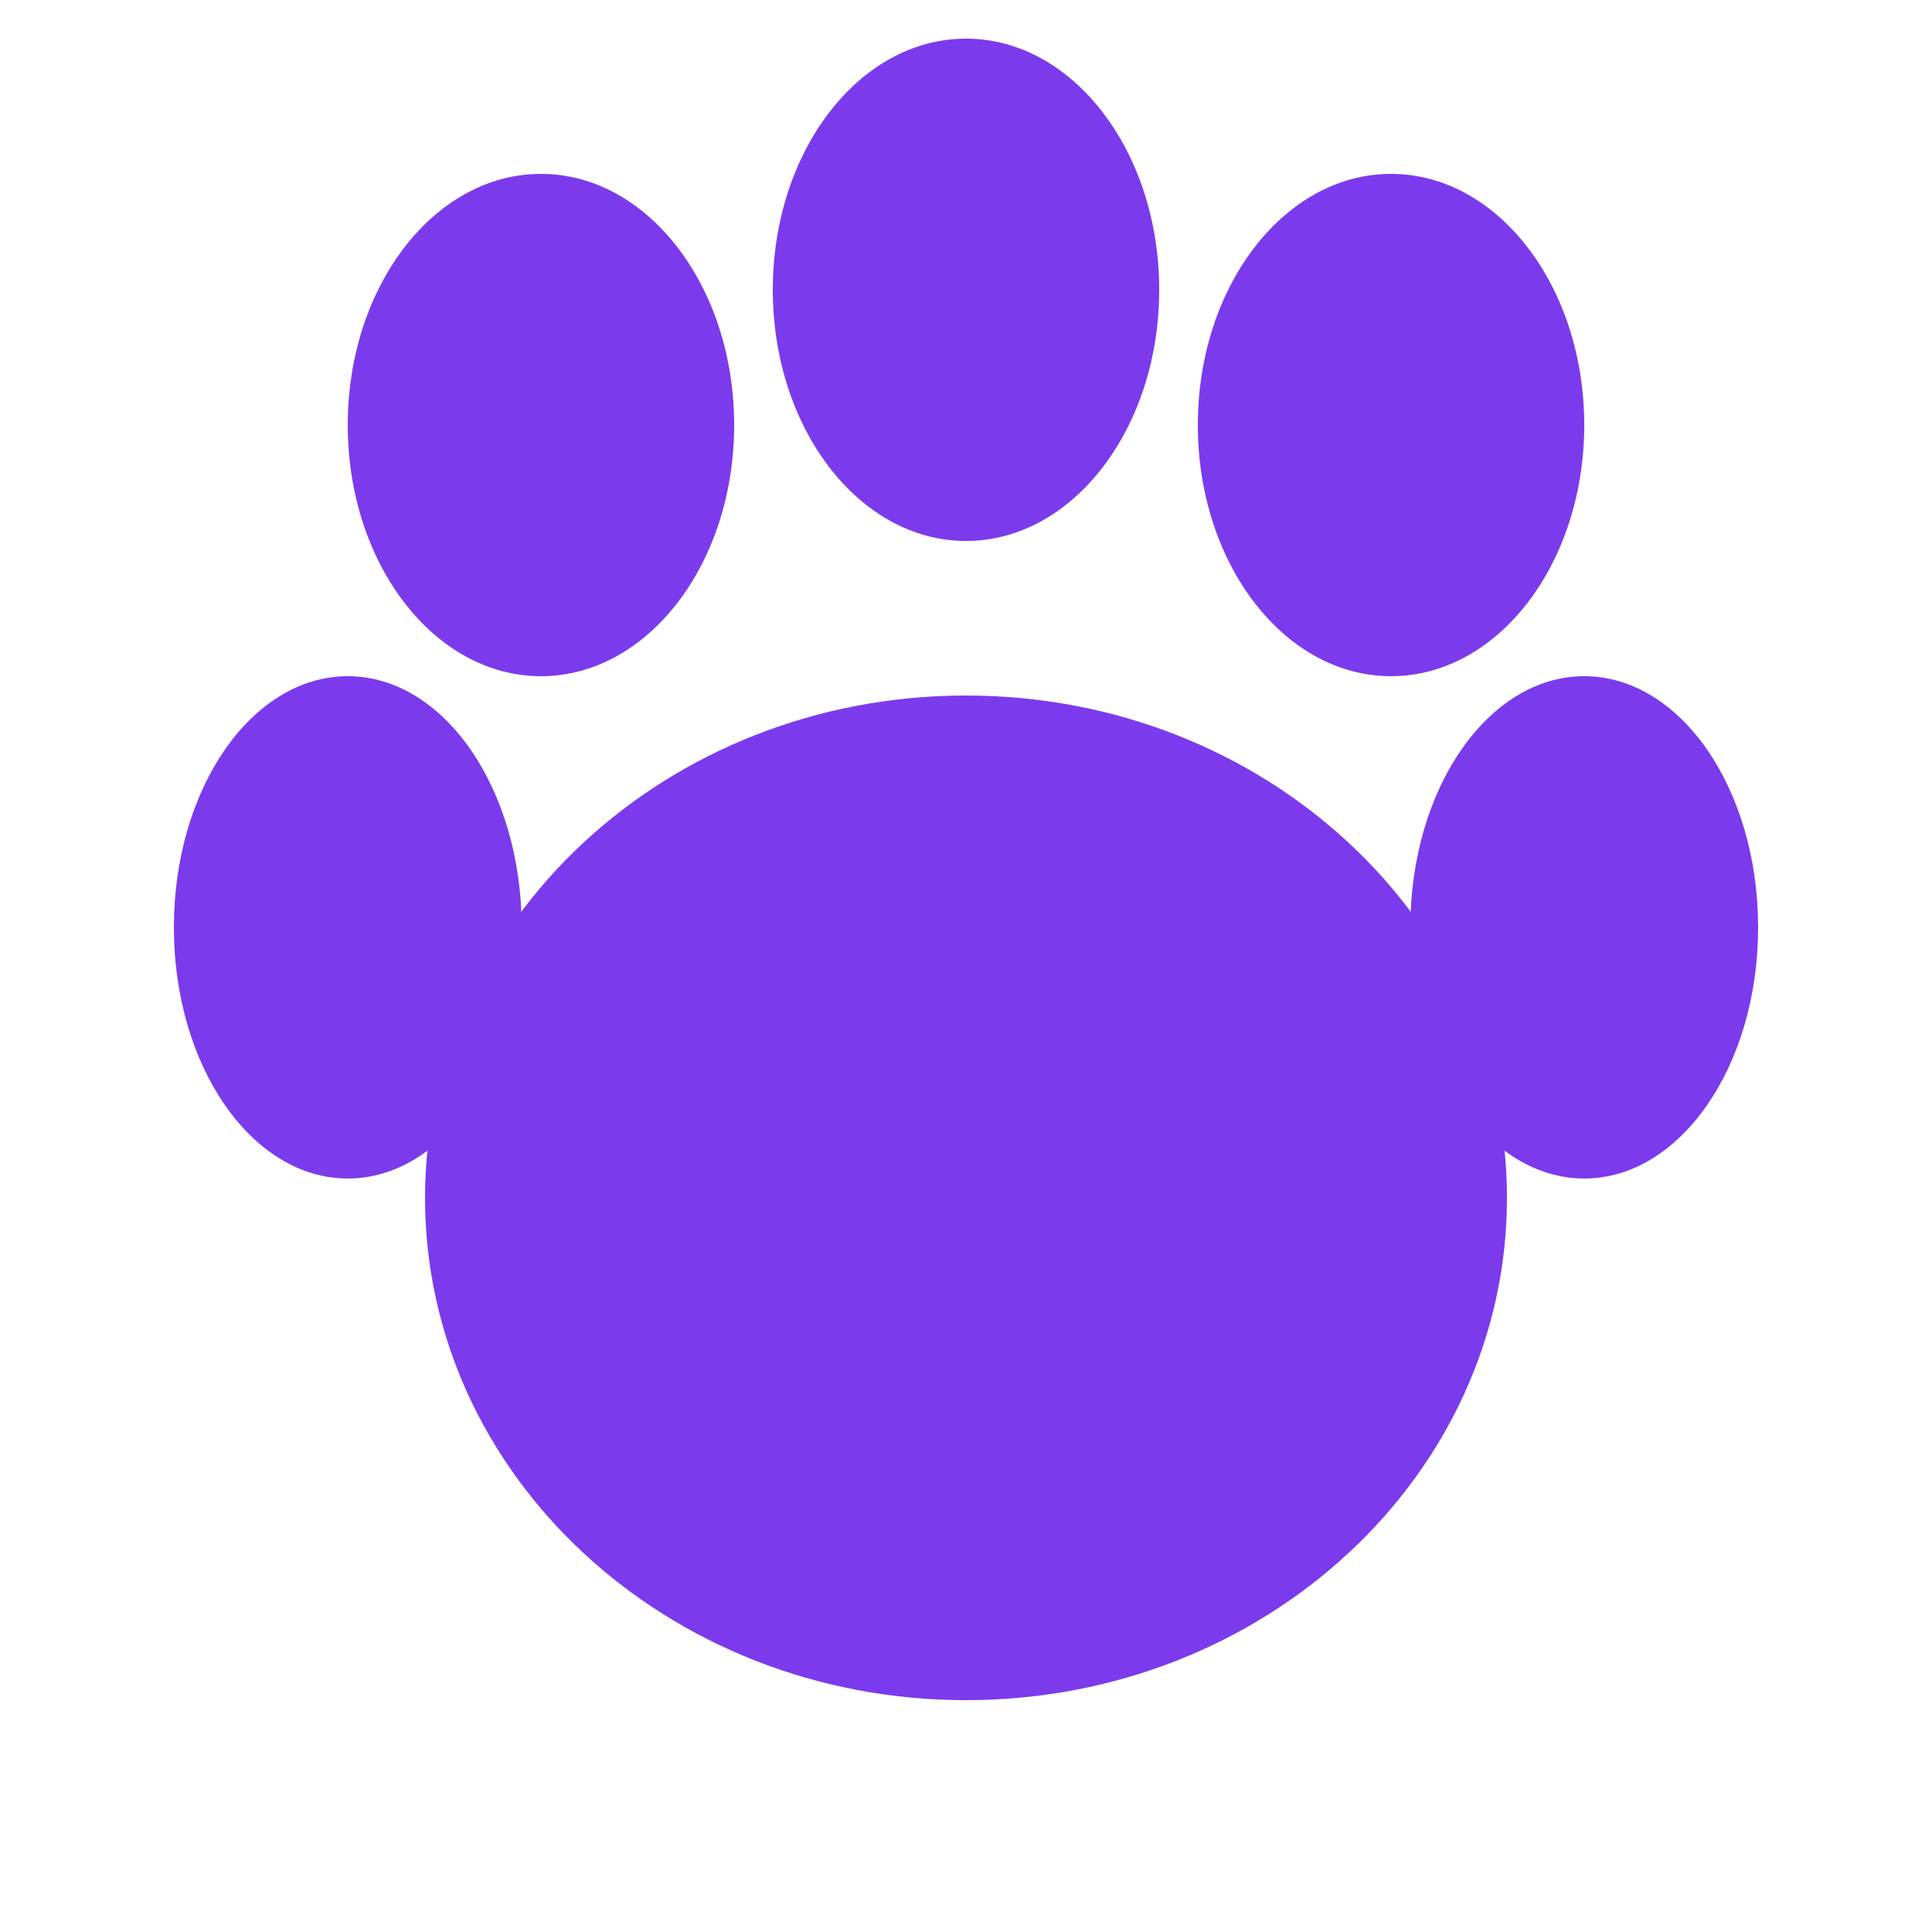
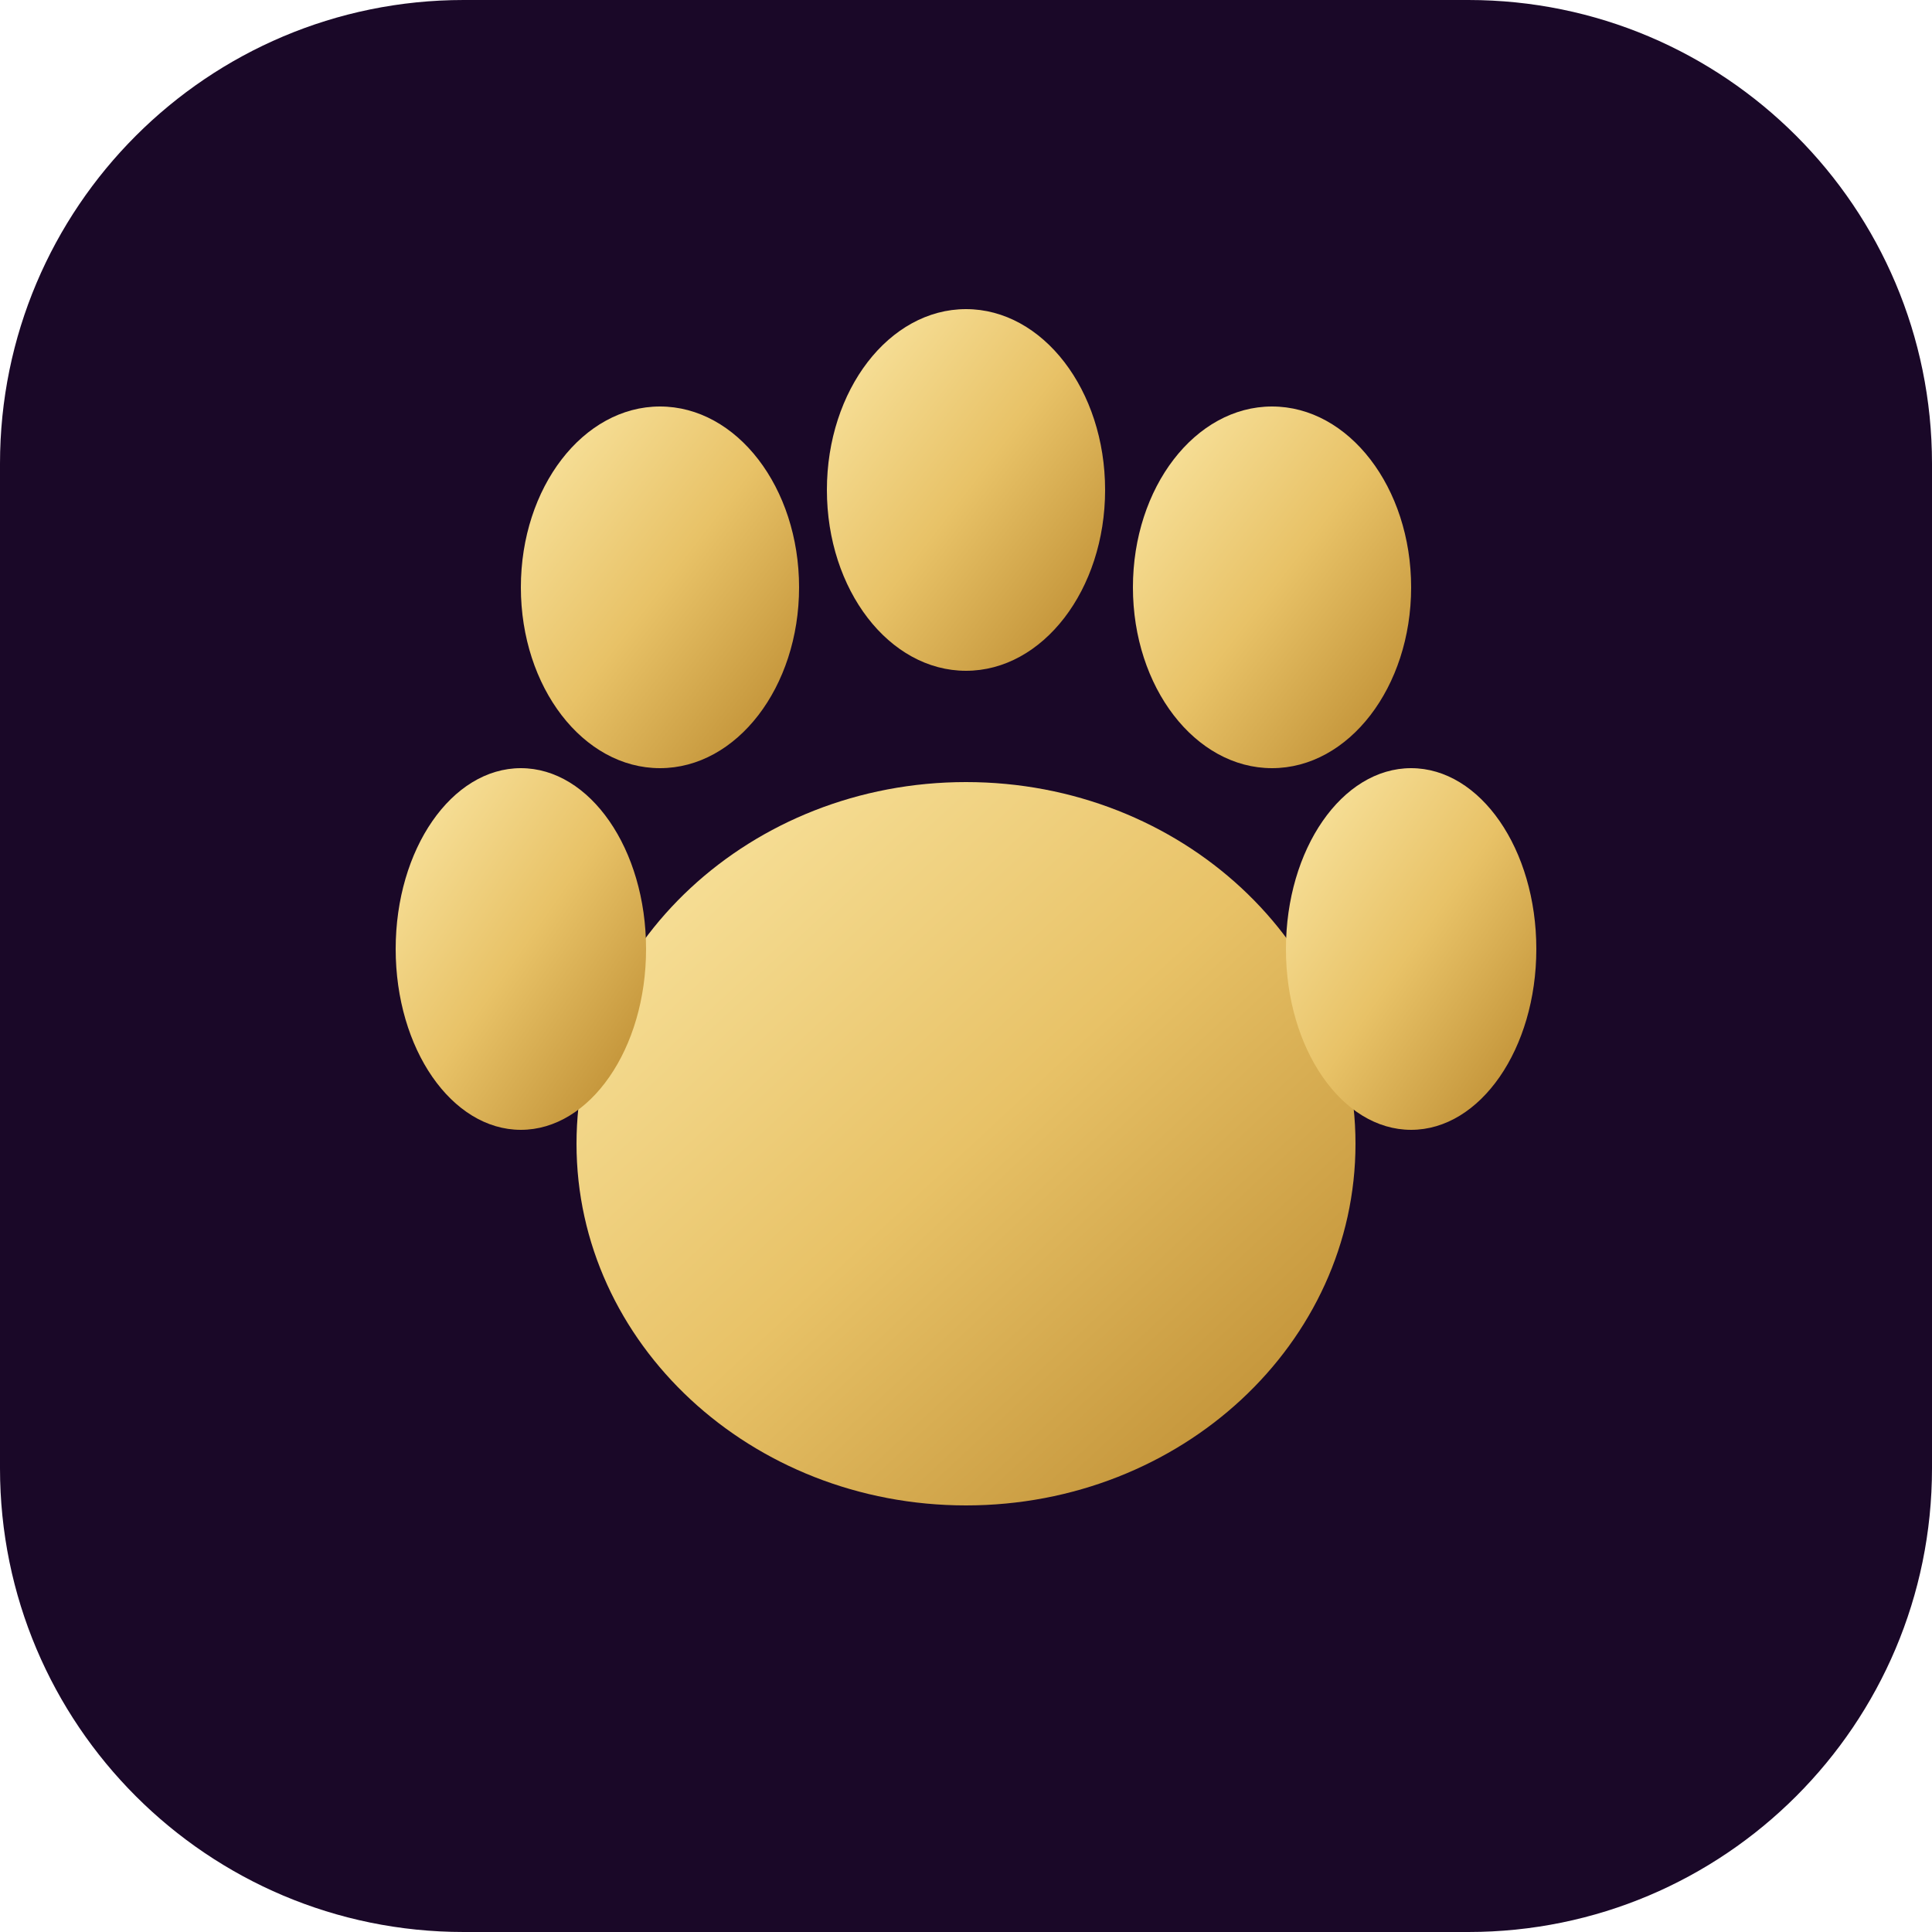
<svg xmlns="http://www.w3.org/2000/svg" viewBox="0 0 100 100">
-   <ellipse cx="28" cy="22" rx="10" ry="13" fill="#7C3AED" />
-   <ellipse cx="50" cy="15" rx="10" ry="13" fill="#7C3AED" />
-   <ellipse cx="72" cy="22" rx="10" ry="13" fill="#7C3AED" />
-   <ellipse cx="50" cy="62" rx="28" ry="26" fill="#7C3AED" />
-   <ellipse cx="18" cy="48" rx="9" ry="13" fill="#7C3AED" />
-   <ellipse cx="82" cy="48" rx="9" ry="13" fill="#7C3AED" />
+   <defs>
+     <linearGradient id="g" x1="0" y1="0" x2="1" y2="1">
+       <stop offset="0" stop-color="#FBE8A6" />
+       <stop offset="0.5" stop-color="#E8C267" />
+       <stop offset="1" stop-color="#B8862B" />
+     </linearGradient>
+   </defs>
+   <rect width="100" height="100" rx="24" fill="#1A0828" />
+   <g fill="url(#g)" transform="translate(50 52) scale(0.72) translate(-50 -52)">
+     <ellipse cx="28" cy="22" rx="10" ry="13" />
+     <ellipse cx="50" cy="15" rx="10" ry="13" />
+     <ellipse cx="72" cy="22" rx="10" ry="13" />
+     <ellipse cx="50" cy="62" rx="28" ry="26" />
+     <ellipse cx="18" cy="48" rx="9" ry="13" />
+     <ellipse cx="82" cy="48" rx="9" ry="13" />
+   </g>
</svg>
